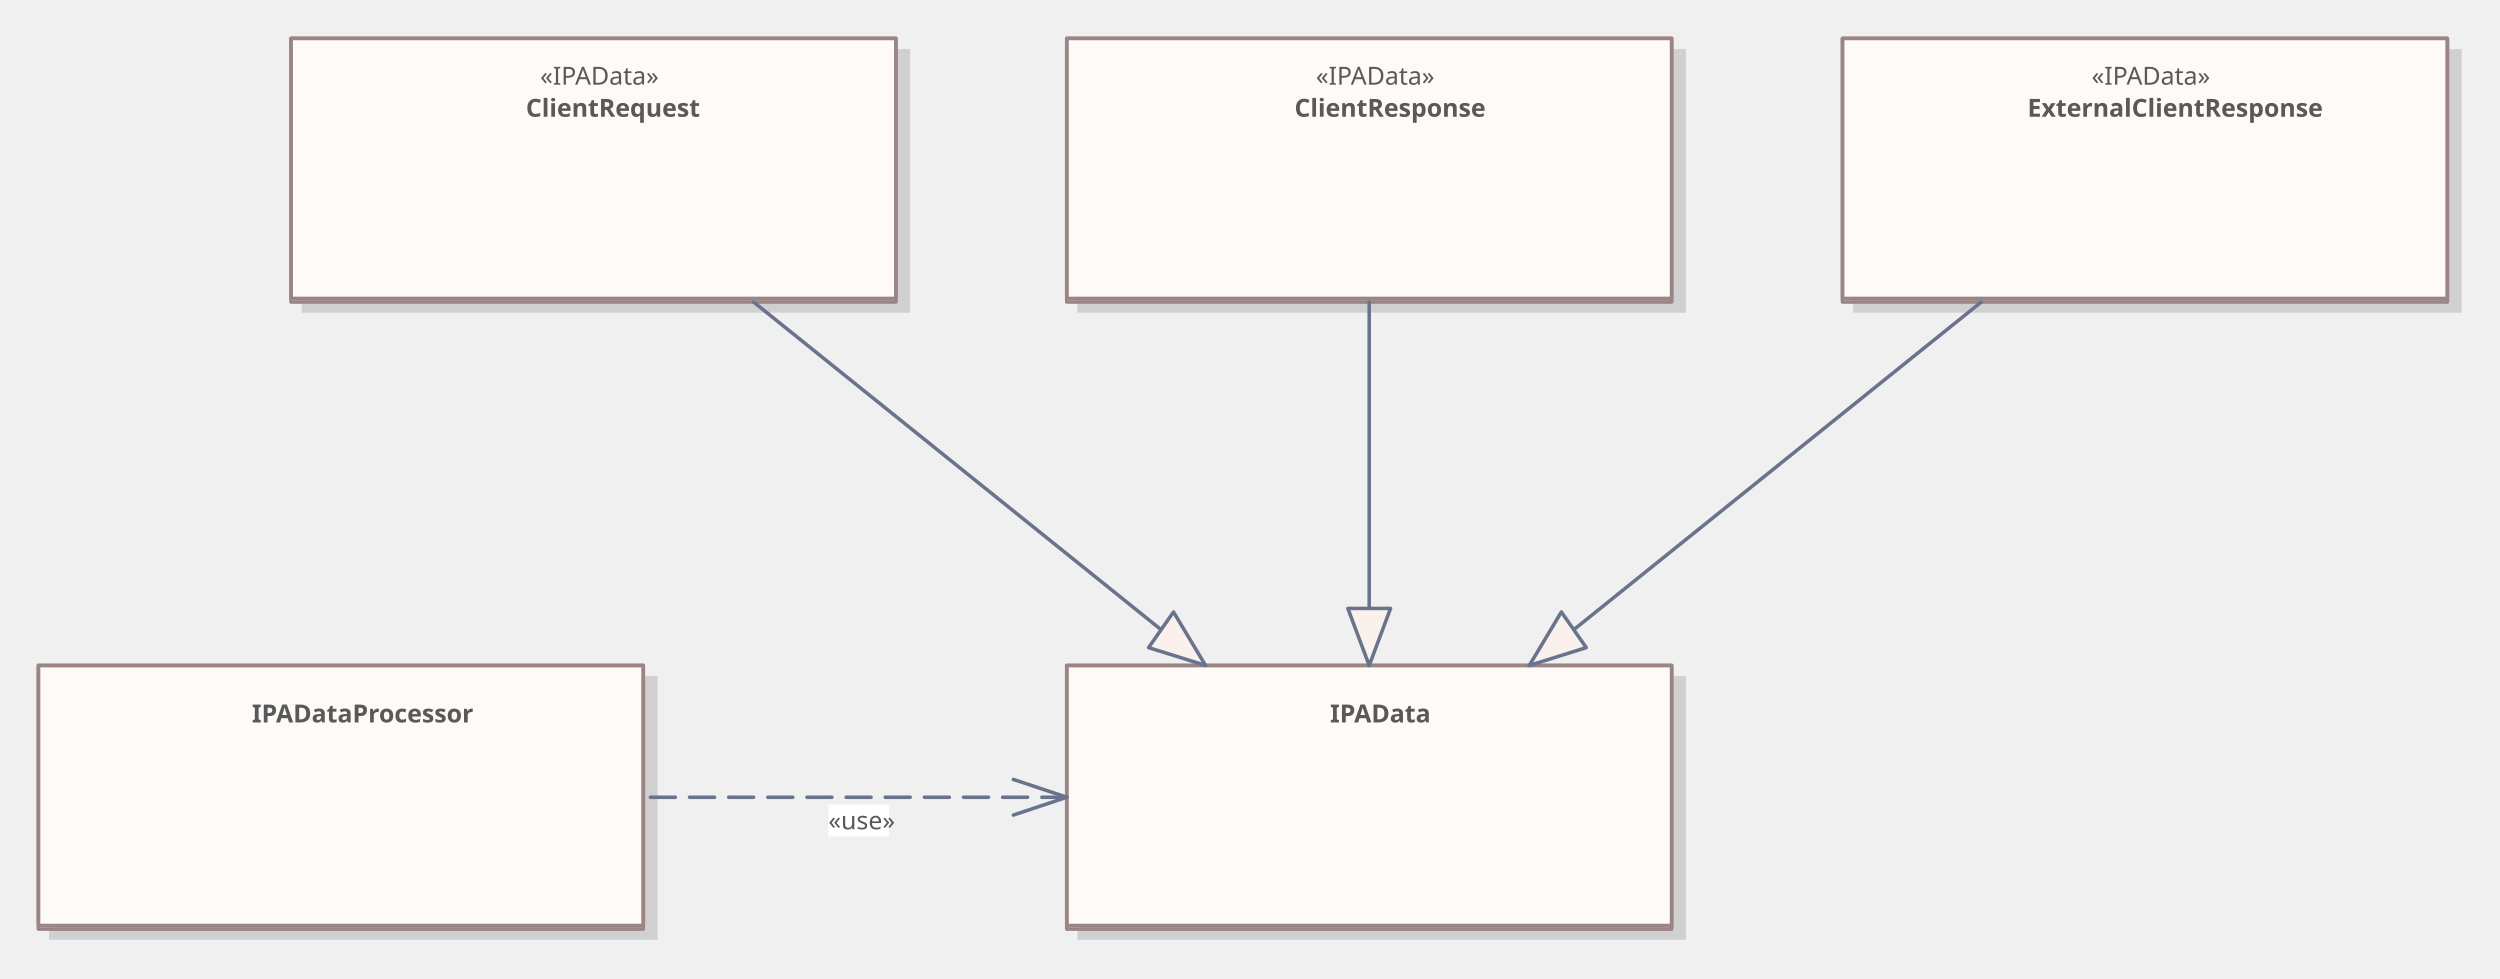
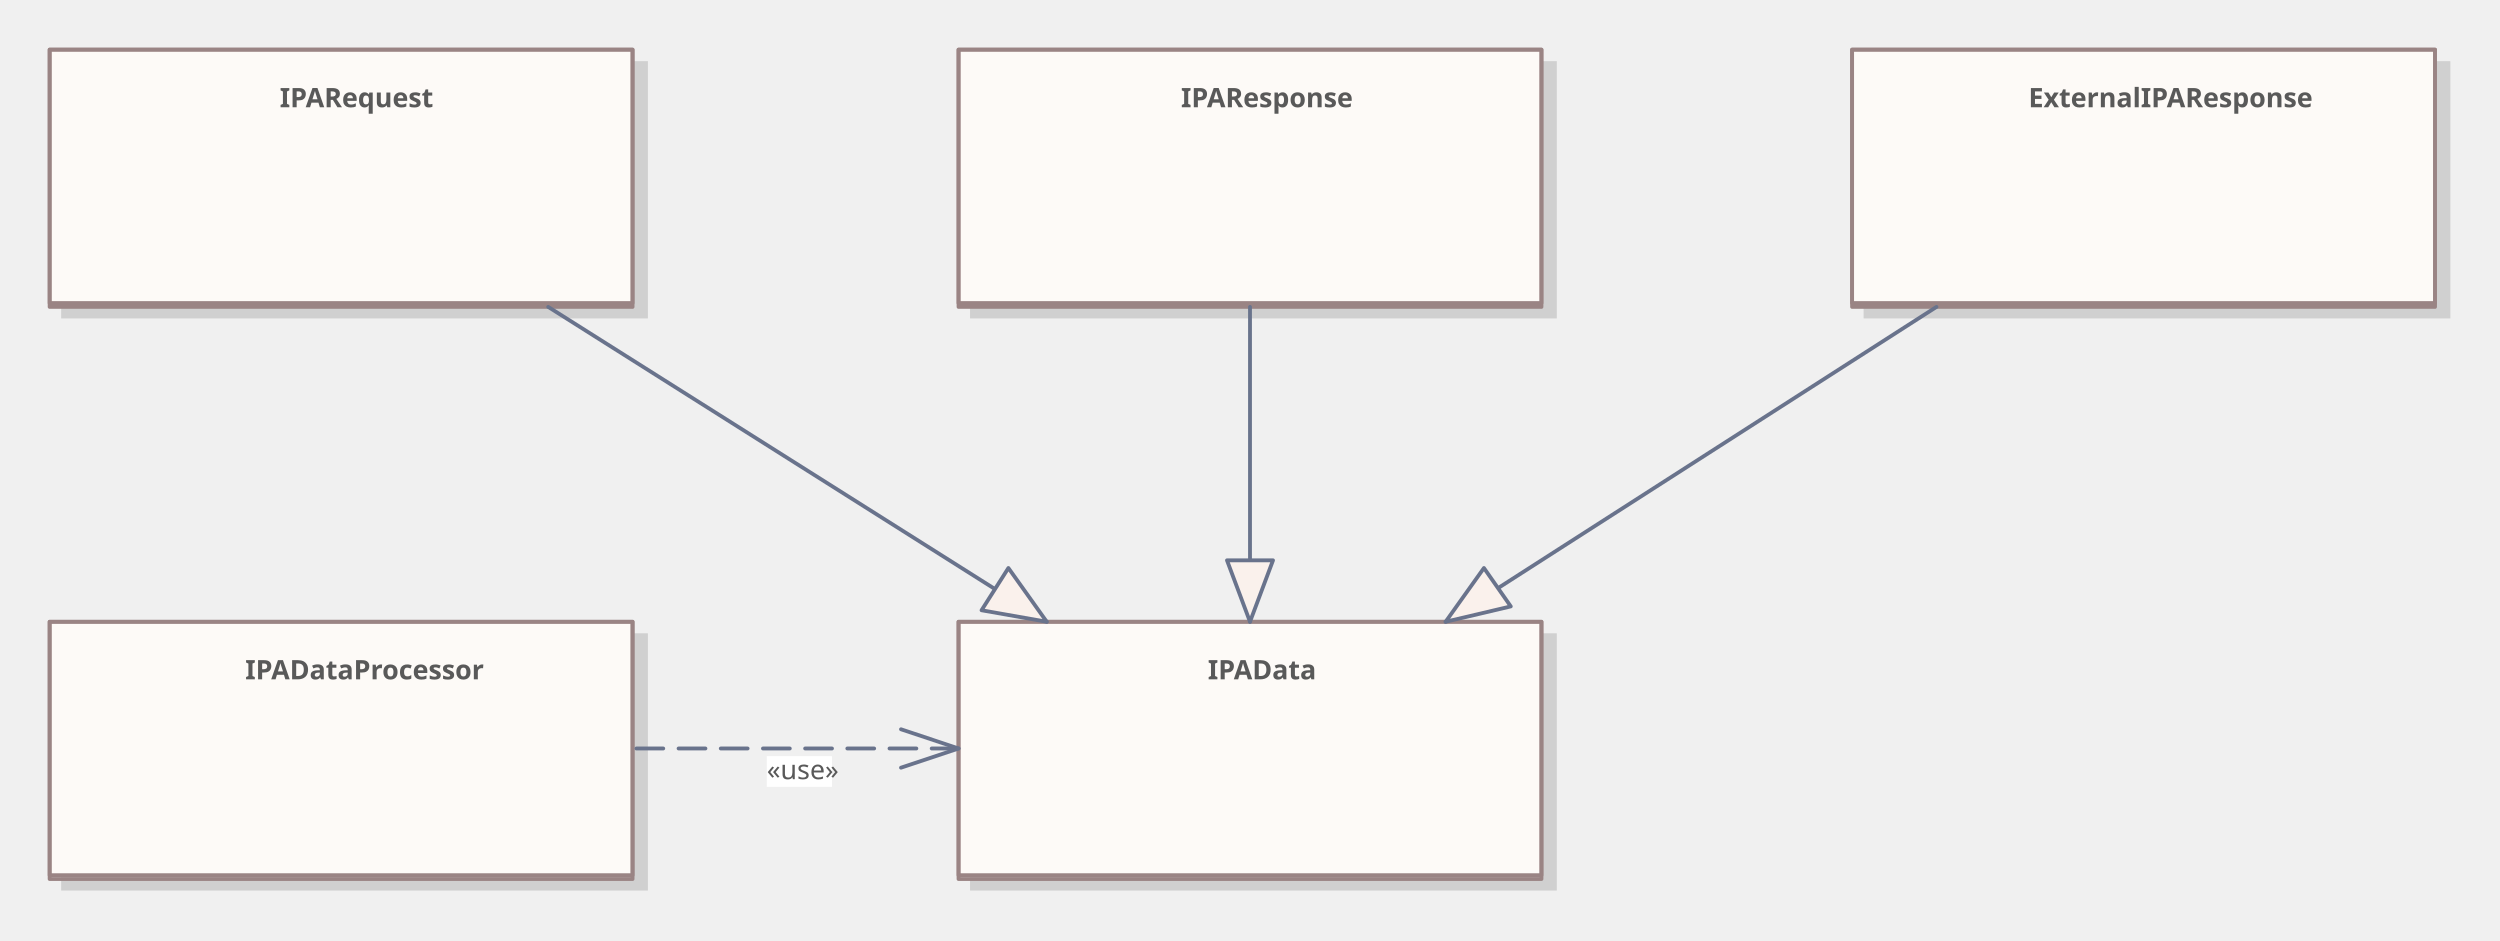
- <svg xmlns="http://www.w3.org/2000/svg" version="1.1" preserveAspectRatio="xMidYMid" xml:space="preserve" width="521.063pt" height="203.87pt" viewBox="3.866 10.014 521.063 203.87">
+ <svg xmlns="http://www.w3.org/2000/svg" version="1.1" preserveAspectRatio="xMidYMid" xml:space="preserve" width="402.891pt" height="151.518pt" viewBox="11.159 11.252 402.891 151.518">
  <g transform="matrix(1 0 0 -1 0 790)">
    <g stroke="#000000" fill="none" fill-rule="evenodd" stroke-width="1" stroke-linecap="round" stroke-linejoin="round" stroke-miterlimit="3" letter-spacing="normal" font-weight="normal" font-style="normal" baseline-shift="0">
      <g transform="matrix(0.5 0 0 0.5 0 790.55)">
-         <g transform="matrix(1.483299 0 0 -1.485139 0 0)" font-family="CalibriUnicode" font-size="7">
-           <rect fill="#D0D0D0" stroke="none" x="19" y="204" width="171" height="74" />
-           <rect stroke="none" fill="#FDFAF7" x="16" y="201" width="170" height="73" />
-           <rect stroke="#9A8484" x="16" y="201" width="170" height="74" />
-           <rect stroke="#9A8484" x="16" y="201" width="170" height="73" />
-           <text transform="matrix(1 0 0 1 76 210)" fill="#595959" font-weight="bold" stroke="none">
-             <tspan dx="0 " x="0" y="7">IPADataProcessor</tspan>
+         <g transform="matrix(1.236073 0 0 -1.237609 0 0)" font-family="CalibriUnicode" font-size="7">
+           <rect fill="#D0D0D0" stroke="none" x="34" y="184" width="153" height="67" />
+           <rect stroke="none" fill="#FDFAF7" x="31" y="181" width="152" height="66" />
+           <rect stroke="#9A8484" x="31" y="181" width="152" height="67" />
+           <rect stroke="#9A8484" x="31" y="181" width="152" height="66" />
+           <text transform="matrix(1 0 0 1 82 190)" fill="#595959" font-weight="bold" stroke="none">
+             <tspan dx="0 " x="0" y="6">IPADataProcessor</tspan>
          </text>
-           <rect fill="#D0D0D0" stroke="none" x="308" y="204" width="171" height="74" />
-           <rect stroke="none" fill="#FDFAF7" x="305" y="201" width="170" height="73" />
-           <rect stroke="#9A8484" x="305" y="201" width="170" height="74" />
-           <rect stroke="#9A8484" x="305" y="201" width="170" height="73" />
-           <text transform="matrix(1 0 0 1 379 210)" fill="#595959" font-weight="bold" stroke="none">
-             <tspan dx="0 " x="0" y="7">IPAData</tspan>
+           <rect fill="#D0D0D0" stroke="none" x="271" y="184" width="153" height="67" />
+           <rect stroke="none" fill="#FDFAF7" x="268" y="181" width="152" height="66" />
+           <rect stroke="#9A8484" x="268" y="181" width="152" height="67" />
+           <rect stroke="#9A8484" x="268" y="181" width="152" height="66" />
+           <text transform="matrix(1 0 0 1 333 190)" fill="#595959" font-weight="bold" stroke="none">
+             <tspan dx="0 " x="0" y="6">IPAData</tspan>
          </text>
-           <rect fill="#D0D0D0" stroke="none" x="90" y="28" width="171" height="74" />
-           <rect stroke="none" fill="#FDFAF7" x="87" y="25" width="170" height="73" />
-           <rect stroke="#9A8484" x="87" y="25" width="170" height="74" />
-           <rect stroke="#9A8484" x="87" y="25" width="170" height="73" />
-           <text transform="matrix(1 0 0 1 157 31)" fill="#595959" stroke="none">
-             <tspan dx="0 " x="0" y="7">«IPAData»</tspan>
+           <rect fill="#D0D0D0" stroke="none" x="34" y="35" width="153" height="67" />
+           <rect stroke="none" fill="#FDFAF7" x="31" y="32" width="152" height="66" />
+           <rect stroke="#9A8484" x="31" y="32" width="152" height="67" />
+           <rect stroke="#9A8484" x="31" y="32" width="152" height="66" />
+           <text transform="matrix(1 0 0 1 91 41)" fill="#595959" font-weight="bold" stroke="none">
+             <tspan dx="0 " x="0" y="6">IPARequest</tspan>
          </text>
-           <text transform="matrix(1 0 0 1 153 40)" fill="#595959" font-weight="bold" stroke="none">
-             <tspan dx="0 " x="0" y="7">ClientRequest</tspan>
+           <rect fill="#D0D0D0" stroke="none" x="271" y="35" width="153" height="67" />
+           <rect stroke="none" fill="#FDFAF7" x="268" y="32" width="152" height="66" />
+           <rect stroke="#9A8484" x="268" y="32" width="152" height="67" />
+           <rect stroke="#9A8484" x="268" y="32" width="152" height="66" />
+           <text transform="matrix(1 0 0 1 326 41)" fill="#595959" font-weight="bold" stroke="none">
+             <tspan dx="0 " x="0" y="6">IPAResponse</tspan>
          </text>
-           <rect fill="#D0D0D0" stroke="none" x="308" y="28" width="171" height="74" />
-           <rect stroke="none" fill="#FDFAF7" x="305" y="25" width="170" height="73" />
-           <rect stroke="#9A8484" x="305" y="25" width="170" height="74" />
-           <rect stroke="#9A8484" x="305" y="25" width="170" height="73" />
-           <text transform="matrix(1 0 0 1 375 31)" fill="#595959" stroke="none">
-             <tspan dx="0 " x="0" y="7">«IPAData»</tspan>
+           <rect fill="#D0D0D0" stroke="none" x="504" y="35" width="153" height="67" />
+           <rect stroke="none" fill="#FDFAF7" x="501" y="32" width="152" height="66" />
+           <rect stroke="#9A8484" x="501" y="32" width="152" height="67" />
+           <rect stroke="#9A8484" x="501" y="32" width="152" height="66" />
+           <text transform="matrix(1 0 0 1 547 41)" fill="#595959" font-weight="bold" stroke="none">
+             <tspan dx="0 " x="0" y="6">ExternalIPAResponse</tspan>
          </text>
-           <text transform="matrix(1 0 0 1 369 40)" fill="#595959" font-weight="bold" stroke="none">
-             <tspan dx="0 " x="0" y="7">ClientResponse</tspan>
-           </text>
-           <rect fill="#D0D0D0" stroke="none" x="526" y="28" width="171" height="74" />
-           <rect stroke="none" fill="#FDFAF7" x="523" y="25" width="170" height="73" />
-           <rect stroke="#9A8484" x="523" y="25" width="170" height="74" />
-           <rect stroke="#9A8484" x="523" y="25" width="170" height="73" />
-           <text transform="matrix(1 0 0 1 593 31)" fill="#595959" stroke="none">
-             <tspan dx="0 " x="0" y="7">«IPAData»</tspan>
-           </text>
-           <text transform="matrix(1 0 0 1 575 40)" fill="#595959" font-weight="bold" stroke="none">
-             <tspan dx="0 " x="0" y="7">ExternalClientResponse</tspan>
-           </text>
-           <path stroke="#69738C" d="M562 99L435 201" />
-           <path stroke="#69738C" fill="#FAF1EC" d="M444 186l7 10l-16 5l9 -15" />
-           <path stroke="#69738C" d="M390 99V201" />
-           <path stroke="#69738C" fill="#FAF1EC" d="M384 185h12l-6 16l-6 -16" />
-           <path stroke="#69738C" d="M217 99L344 201" />
-           <path stroke="#69738C" fill="#FAF1EC" d="M328 196l7 -10l9 15l-16 -5" />
-           <path stroke="#69738C" stroke-dasharray="7,4" d="M305 238L188 238" />
-           <path stroke="#69738C" d="M305 238l-15 5m15 -5l-15 -5" />
-           <g transform="matrix(1 0 0 -1 238 240)">
-             <rect fill="#FFFFFF" stroke="none" x="0" width="17" y="-9" height="9" />
+           <path stroke="#69738C" stroke-dasharray="7,4" d="M268 214L184 214" />
+           <path stroke="#69738C" d="M268 214l-15 5m15 -5l-15 -5" />
+           <path stroke="#69738C" d="M344 99v82" />
+           <path stroke="#69738C" fill="#FAF1EC" d="M338 165h12l-6 16l-6 -16" />
+           <path stroke="#69738C" d="M161 99l130 82" />
+           <path stroke="#69738C" fill="#FAF1EC" d="M274 178l7 -11l10 14l-17 -3" />
+           <path stroke="#69738C" d="M523 99L395 181" />
+           <path stroke="#69738C" fill="#FAF1EC" d="M405 167l7 10l-17 4l10 -14" />
+           <g transform="matrix(1 0 0 -1 218 216)">
+             <rect fill="#FFFFFF" stroke="none" x="0" width="17" y="-8" height="8" />
          </g>
-           <text transform="matrix(1 0 0 1 238 240)" fill="#595959" stroke="none">
-             <tspan dx="0 " x="0" y="7">«use»</tspan>
+           <text transform="matrix(1 0 0 1 218 216)" fill="#595959" stroke="none">
+             <tspan dx="0 " x="0" y="6">«use»</tspan>
          </text>
        </g>
      </g>
    </g>
  </g>
</svg>
